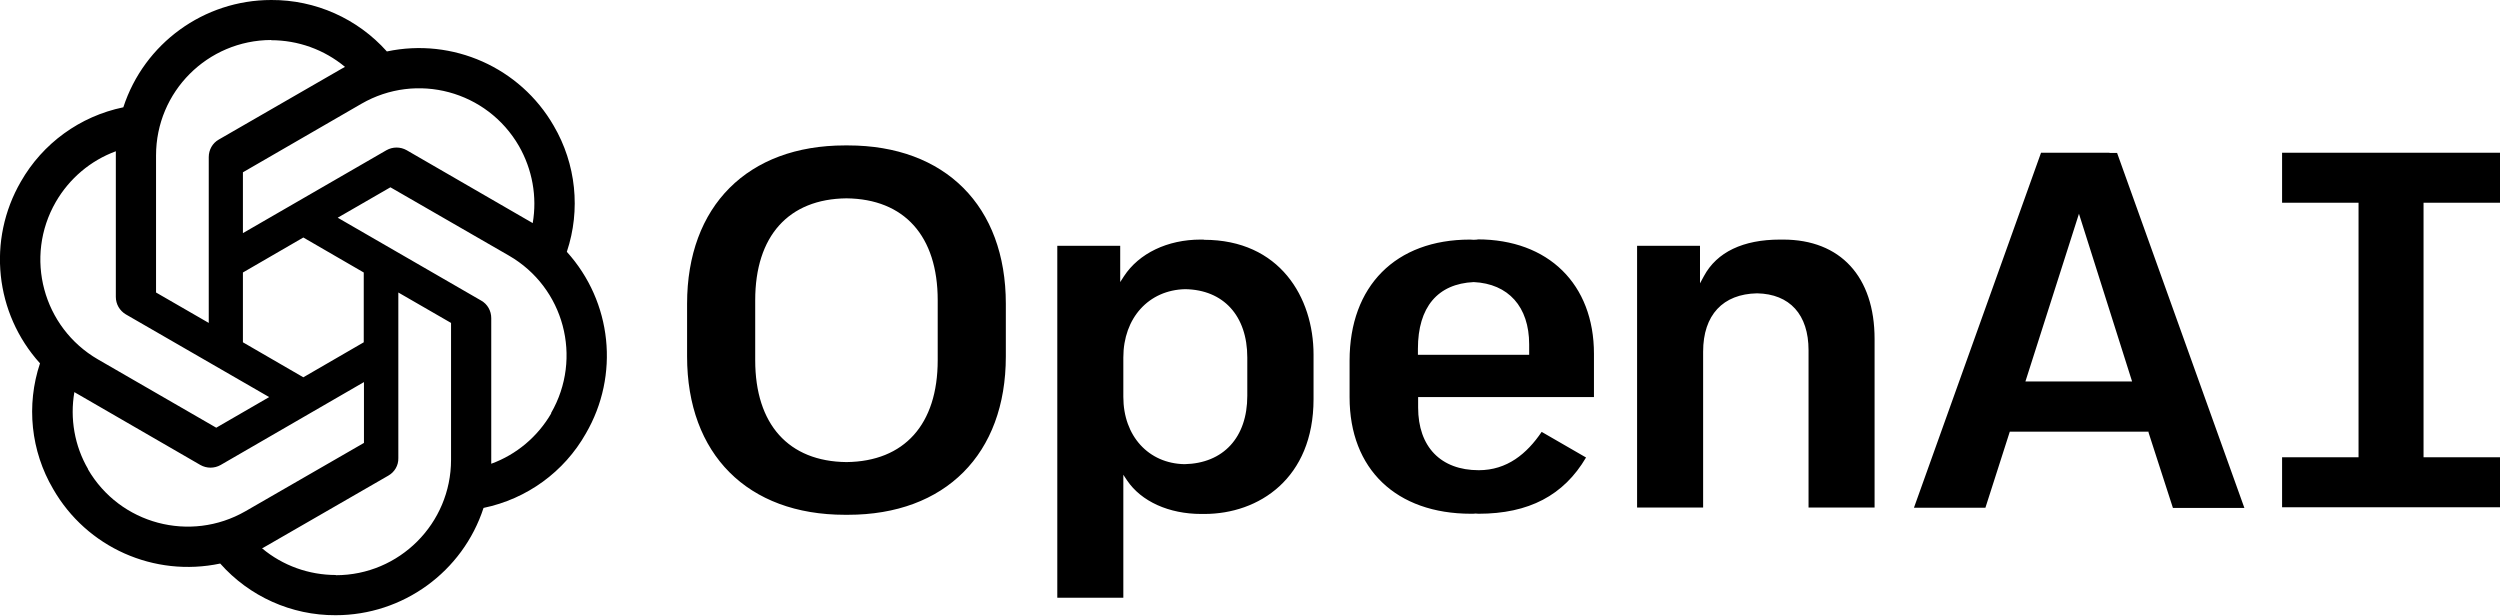
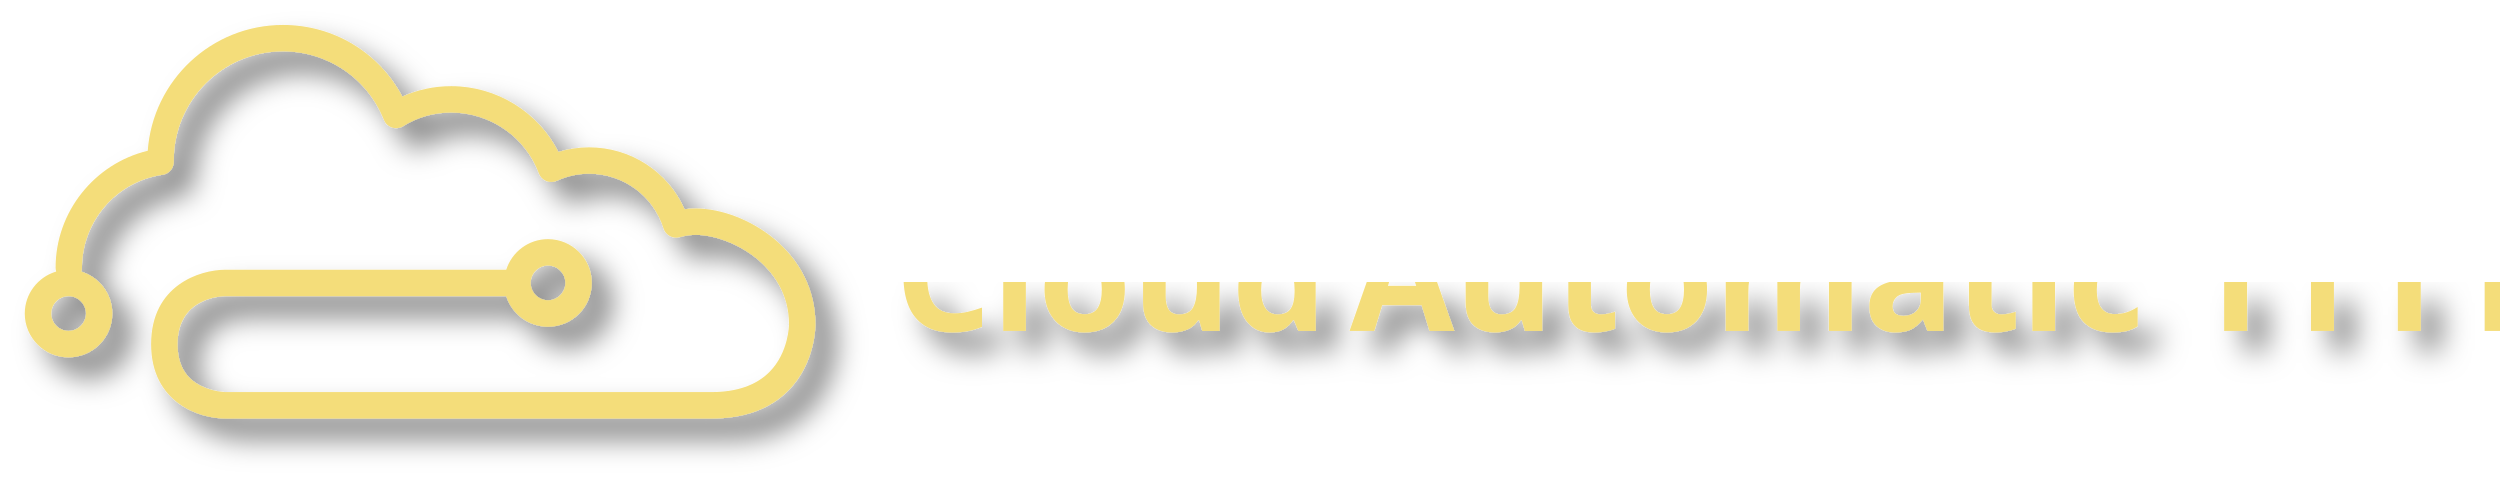
- <svg xmlns="http://www.w3.org/2000/svg" id="openai-horizontal" viewBox="0 0 120 29.53">
-   <path d="M40.7,6.98s-.05,0-.07,0c-.02,0-.05,0-.07,0-4.67,0-7.58,2.91-7.58,7.6v2.53c0,4.69,2.9,7.6,7.58,7.6,.02,0,.05,0,.07,0,.02,0,.05,0,.07,0,4.67,0,7.58-2.91,7.58-7.6v-2.53c0-4.69-2.91-7.6-7.58-7.6Zm4.31,10.31c0,3.08-1.6,4.86-4.38,4.89-2.78-.03-4.38-1.81-4.38-4.89v-2.88c0-3.08,1.6-4.86,4.38-4.89,2.78,.03,4.38,1.81,4.38,4.89v2.88Zm40.57-5.79s-.06,0-.09,0c-.02,0-.03,0-.05,0-1.77,0-3.03,.6-3.65,1.75l-.19,.35v-1.8h-3.02v12.56h3.17v-7.48c0-1.76,.95-2.77,2.59-2.8,1.57,.03,2.47,1.02,2.47,2.73v7.55h3.17v-8.09c0-2.99-1.64-4.77-4.39-4.77Zm34.42-1.77v-2.4h-10.46v2.4h3.67v12.22h-3.67v2.4h10.46v-2.4h-3.67V9.73h3.67Zm-18.75-2.4h0s-3.28,0-3.28,0l-6.1,17.04h3.43l1.17-3.65h6.66v.04s1.17,3.62,1.17,3.62h3.43l-6.11-17.04h-.36Zm-4.03,10.98l2.57-8.05,2.55,8.05h-5.12Zm-39.45-6.81s-.05,0-.07,0c-.03,0-.05,0-.07,0-1.59,0-2.96,.66-3.68,1.76l-.18,.28v-1.74h-3.02V28.69h3.17v-5.9l.18,.27c.68,1.01,2.01,1.61,3.56,1.61,.03,0,.05,0,.08,0,.02,0,.04,0,.07,0,2.61,0,5.24-1.7,5.24-5.51v-2.14c0-2.74-1.62-5.51-5.26-5.51Zm2.1,7.5c0,2-1.15,3.24-3.01,3.28-1.73-.03-2.94-1.35-2.94-3.23v-1.89c0-1.9,1.22-3.24,2.97-3.28,1.84,.03,2.98,1.28,2.98,3.28v1.84Zm11.05-7.5h0c-.06,0-.12,.01-.18,.01-.06,0-.12-.01-.18-.01h0c-3.57,0-5.78,2.23-5.78,5.81v1.76c0,3.45,2.24,5.59,5.83,5.59,.08,0,.15,0,.22-.01,.05,0,.09,.01,.14,.01,2.41,0,4.09-.88,5.16-2.7l-2.13-1.23c-.71,1.05-1.66,1.84-3.02,1.84-1.82,0-2.91-1.12-2.91-3.01v-.5h8.44v-2.08c0-3.34-2.19-5.49-5.59-5.49Zm-2.86,5.54v-.3c0-2,.95-3.12,2.68-3.2,1.66,.08,2.66,1.18,2.66,2.99v.5s-5.34,0-5.34,0Z" />
-   <path d="M27.21,12.08c.67-2.01,.44-4.21-.63-6.04-1.61-2.8-4.85-4.24-8.01-3.57C17.16,.89,15.14-.01,13.02,0c-3.23,0-6.1,2.08-7.1,5.15-2.08,.43-3.87,1.73-4.92,3.57-1.62,2.8-1.25,6.32,.92,8.72-.67,2.01-.44,4.21,.63,6.03,1.61,2.81,4.85,4.25,8.02,3.58,1.4,1.58,3.42,2.49,5.54,2.48,3.23,0,6.1-2.08,7.1-5.15,2.08-.43,3.87-1.73,4.91-3.57,1.63-2.8,1.26-6.32-.91-8.72Zm-2.3-5.07c.64,1.12,.88,2.43,.66,3.7-.04-.03-.12-.07-.17-.1l-5.88-3.4c-.3-.17-.67-.17-.97,0l-6.89,3.98v-2.92l5.69-3.29c2.65-1.53,6.03-.62,7.56,2.03Zm-13.25,6.07l2.9-1.68,2.9,1.68v3.35l-2.9,1.68-2.9-1.68v-3.35ZM13.01,1.93c1.3,0,2.55,.45,3.55,1.28-.04,.02-.12,.07-.18,.1l-5.88,3.39c-.3,.17-.48,.49-.48,.84v7.96l-2.53-1.46V7.46c0-3.06,2.47-5.53,5.53-5.54ZM2.68,9.69h0c.65-1.12,1.66-1.98,2.88-2.43v6.99c0,.35,.18,.66,.48,.84l6.88,3.97-2.54,1.47-5.68-3.28c-2.64-1.53-3.55-4.91-2.02-7.56Zm1.55,12.83h0c-.65-1.11-.88-2.43-.66-3.7,.04,.03,.12,.07,.17,.1l5.88,3.4c.3,.17,.67,.17,.97,0l6.88-3.98v2.92l-5.69,3.28c-2.65,1.52-6.03,.62-7.56-2.02Zm11.89,5.08c-1.29,0-2.55-.45-3.54-1.28,.04-.02,.13-.07,.18-.1l5.88-3.39c.3-.17,.49-.49,.48-.84v-7.95l2.53,1.46v6.57c0,3.06-2.48,5.54-5.53,5.54Zm10.34-7.76c-.65,1.12-1.67,1.98-2.88,2.42v-6.99c0-.35-.18-.67-.48-.84h0l-6.89-3.98,2.53-1.46,5.69,3.28c2.65,1.53,3.55,4.91,2.02,7.56Z" />
+ <svg xmlns="http://www.w3.org/2000/svg" id="Layer_2" data-name="Layer 2" viewBox="0 0 881 170">
+   <defs>
+     <style>
+       .cls-1 {
+         filter: url(#drop-shadow-1);
+         font-family: Exo2-Black, 'Exo 2';
+         font-size: 53.5px;
+         font-weight: 800;
+       }
+ 
+       .cls-1, .cls-2 {
+         fill: #f4dd7a;
+       }
+ 
+       .cls-3 {
+         letter-spacing: -.02em;
+       }
+ 
+       .cls-2 {
+         filter: url(#drop-shadow-2);
+       }
+     </style>
+     <filter id="drop-shadow-1" filterUnits="userSpaceOnUse">
+       <feOffset dx="7" dy="7" />
+       <feGaussianBlur result="blur" stdDeviation="5" />
+       <feFlood flood-color="#000" flood-opacity=".5" />
+       <feComposite in2="blur" operator="in" />
+       <feComposite in="SourceGraphic" />
+     </filter>
+     <filter id="drop-shadow-2" filterUnits="userSpaceOnUse">
+       <feOffset dx="7" dy="7" />
+       <feGaussianBlur result="blur-2" stdDeviation="5" />
+       <feFlood flood-color="#000" flood-opacity=".5" />
+       <feComposite in2="blur-2" operator="in" />
+       <feComposite in="SourceGraphic" />
+     </filter>
+   </defs>
+   <g id="OBJECTS">
+     <text class="cls-1" transform="translate(315.29 116.63)">
+       <tspan x="0" y="0">Cloud</tspan>
+       <tspan class="cls-3" x="150.28" y="0"> </tspan>
+       <tspan x="160.29" y="0">Automatic 1111</tspan>
+     </text>
+     <path class="cls-2" d="m287.36,114.24c0-11.69-5.27-22.45-14.84-30.29-7.88-6.46-18.32-10.47-27.25-10.47-1.36,0-2.72.09-4.05.27-5.83-13.22-18.89-21.83-33.68-21.83-3.62,0-7.28.56-10.77,1.64-7.07-14.05-21.7-23.2-37.75-23.2-6.11,0-11.89,1.25-17.25,3.71-8.15-15.51-24.14-25.28-42.05-25.28-25.19,0-45.89,19.6-47.66,44.34-18.76,4.5-32.47,21.55-32.47,41.17,0,.49.08.95.21,1.39-6.39,1.89-11.08,7.8-11.08,14.8,0,8.51,6.92,15.43,15.43,15.43s15.43-6.92,15.43-15.43c0-6.94-4.61-12.82-10.93-14.76.15-.45.23-.93.23-1.43,0-16.35,12.19-30.4,28.35-32.7,2.29-.33,4-2.29,4-4.61v-.43c0-21.22,17.26-38.47,38.47-38.47,15.82,0,29.78,9.47,35.57,24.12.51,1.28,1.56,2.28,2.87,2.71,1.31.43,2.75.26,3.92-.47,5.11-3.18,10.81-4.8,16.95-4.8,13.76,0,26.17,8.61,30.89,21.43.45,1.22,1.38,2.19,2.58,2.69,1.2.5,2.55.47,3.73-.07,3.54-1.63,7.45-2.49,11.32-2.49,12.13,0,22.7,7.74,26.29,19.26.75,2.41,3.29,3.78,5.72,3.09,1.84-.52,3.76-.79,5.73-.79,11.76,0,32.78,10.51,32.78,31.51,0,.1-.08,9.91-6.87,16.77-4.67,4.72-11.58,7.12-20.52,7.12H79.47s-4.41-.06-8.7-2.2c-5.52-2.76-8.21-7.57-8.21-14.71,0-16.28,15.2-16.89,16.91-16.91h98.93c1.98,6.24,7.82,10.78,14.71,10.78,8.51,0,15.43-6.92,15.43-15.43s-6.92-15.43-15.43-15.43c-6.89,0-12.74,4.54-14.71,10.78h-98.93c-9.07,0-26.22,5.48-26.22,26.22s17.15,26.22,26.22,26.22h171.2c11.52,0,20.65-3.32,27.14-9.88,9.59-9.7,9.56-22.86,9.55-23.36Zm-263.19,2.38c-3.38,0-6.13-2.75-6.13-6.13s2.75-6.13,6.13-6.13,6.13,2.75,6.13,6.13-2.75,6.13-6.13,6.13Zm168.95-23.05c3.38,0,6.13,2.75,6.13,6.13s-2.75,6.13-6.13,6.13-6.13-2.75-6.13-6.13,2.75-6.13,6.13-6.13Z" />
+   </g>
</svg>
